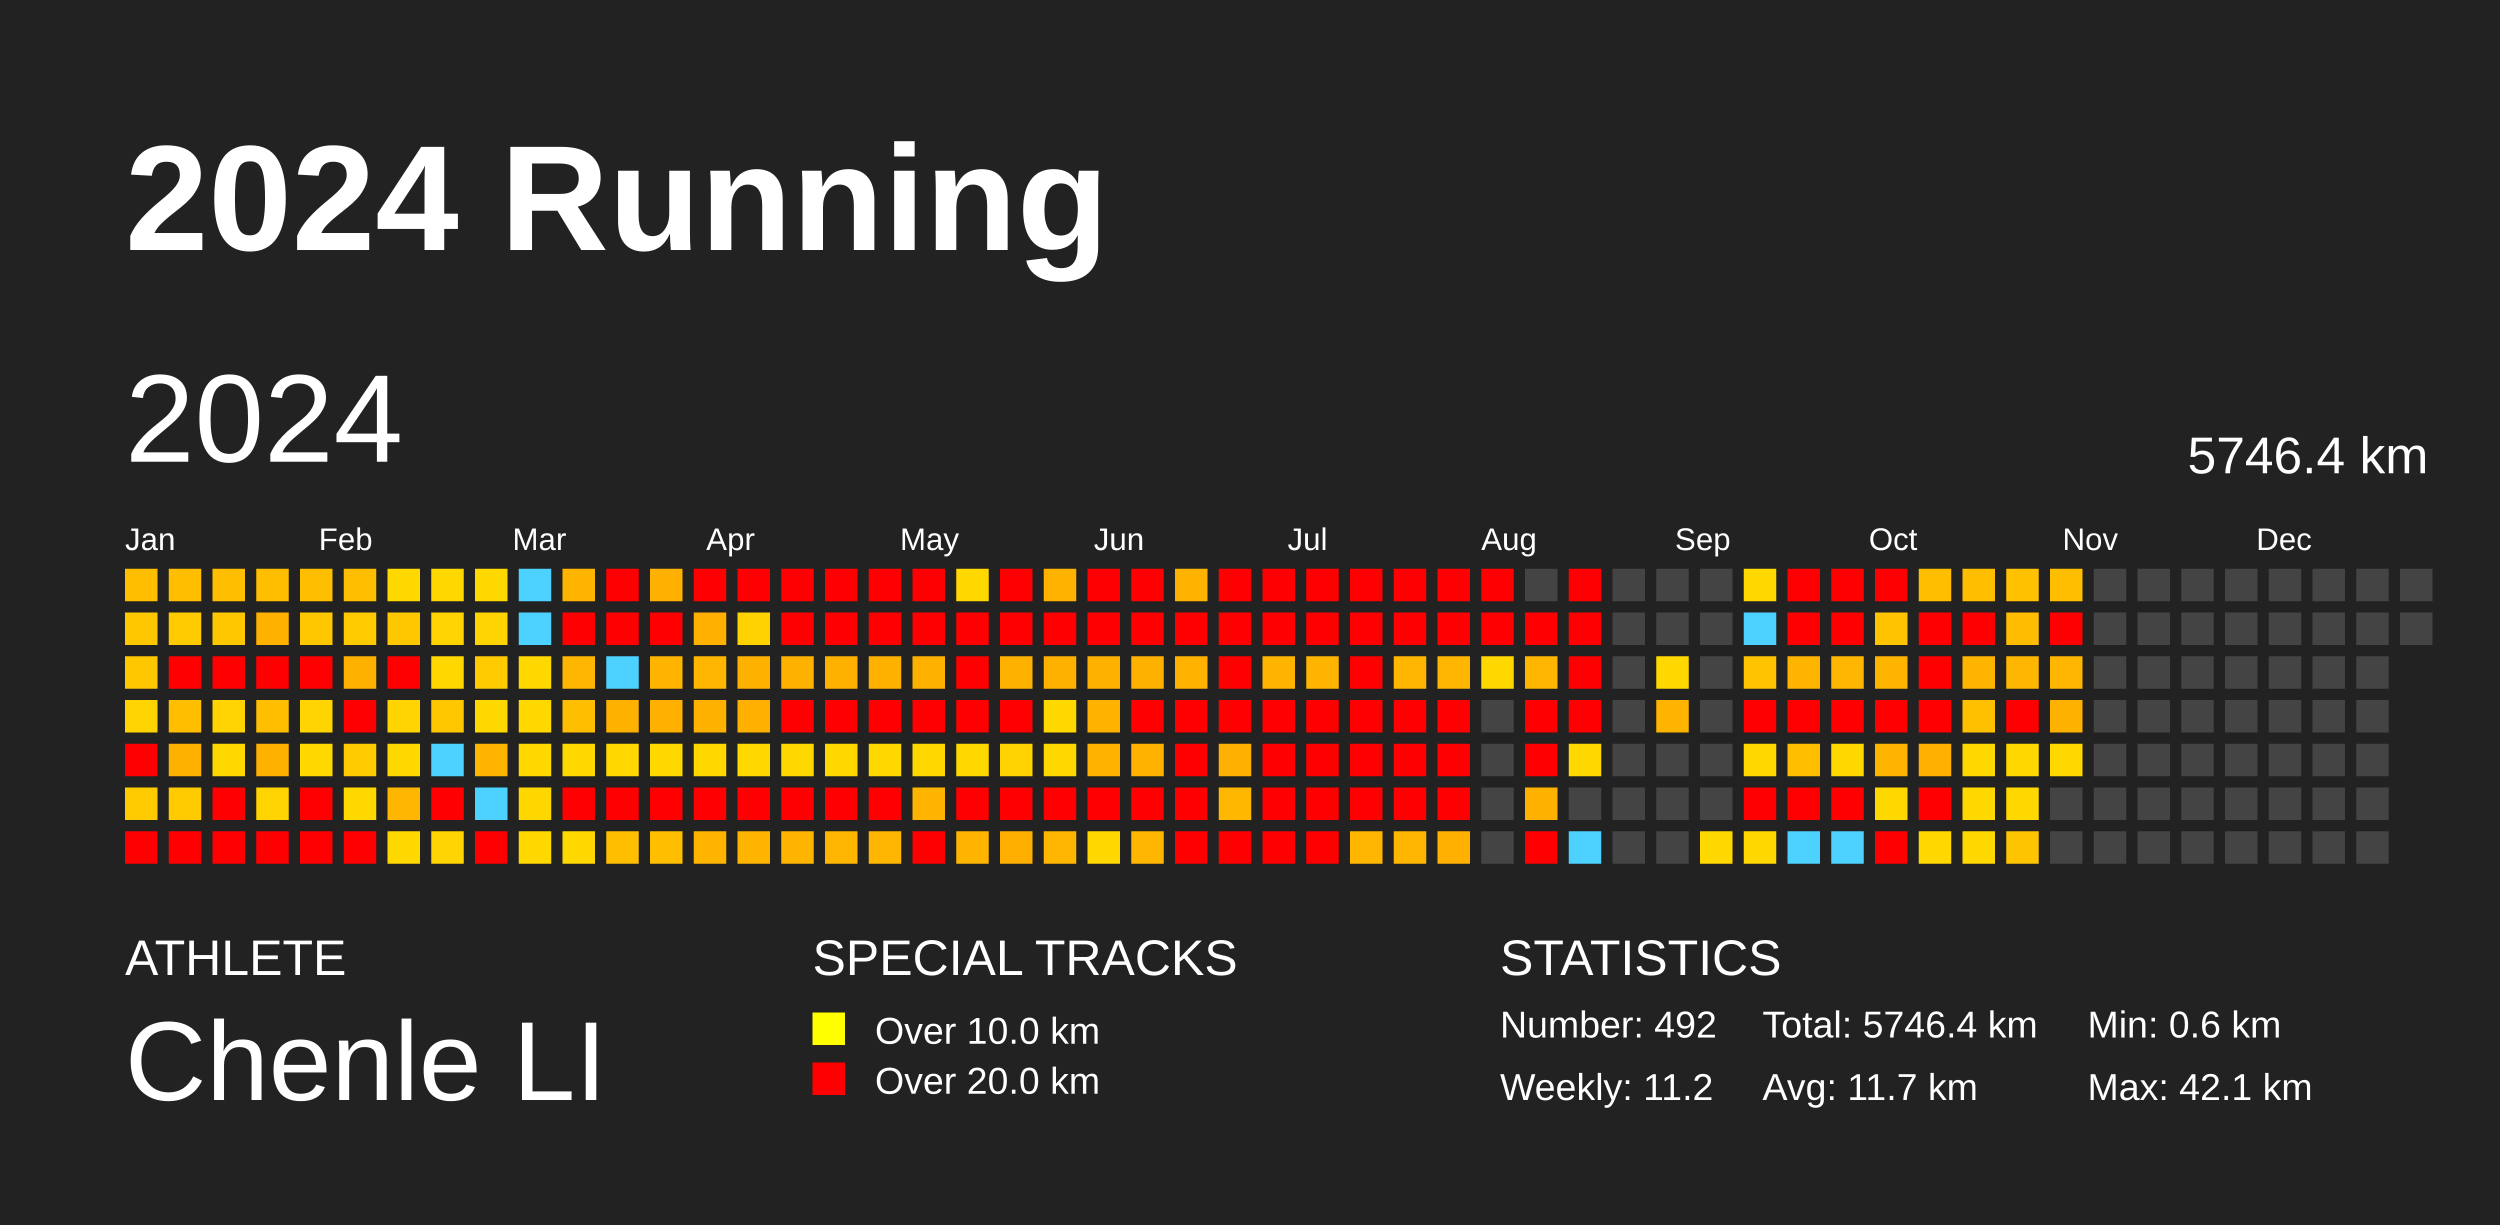
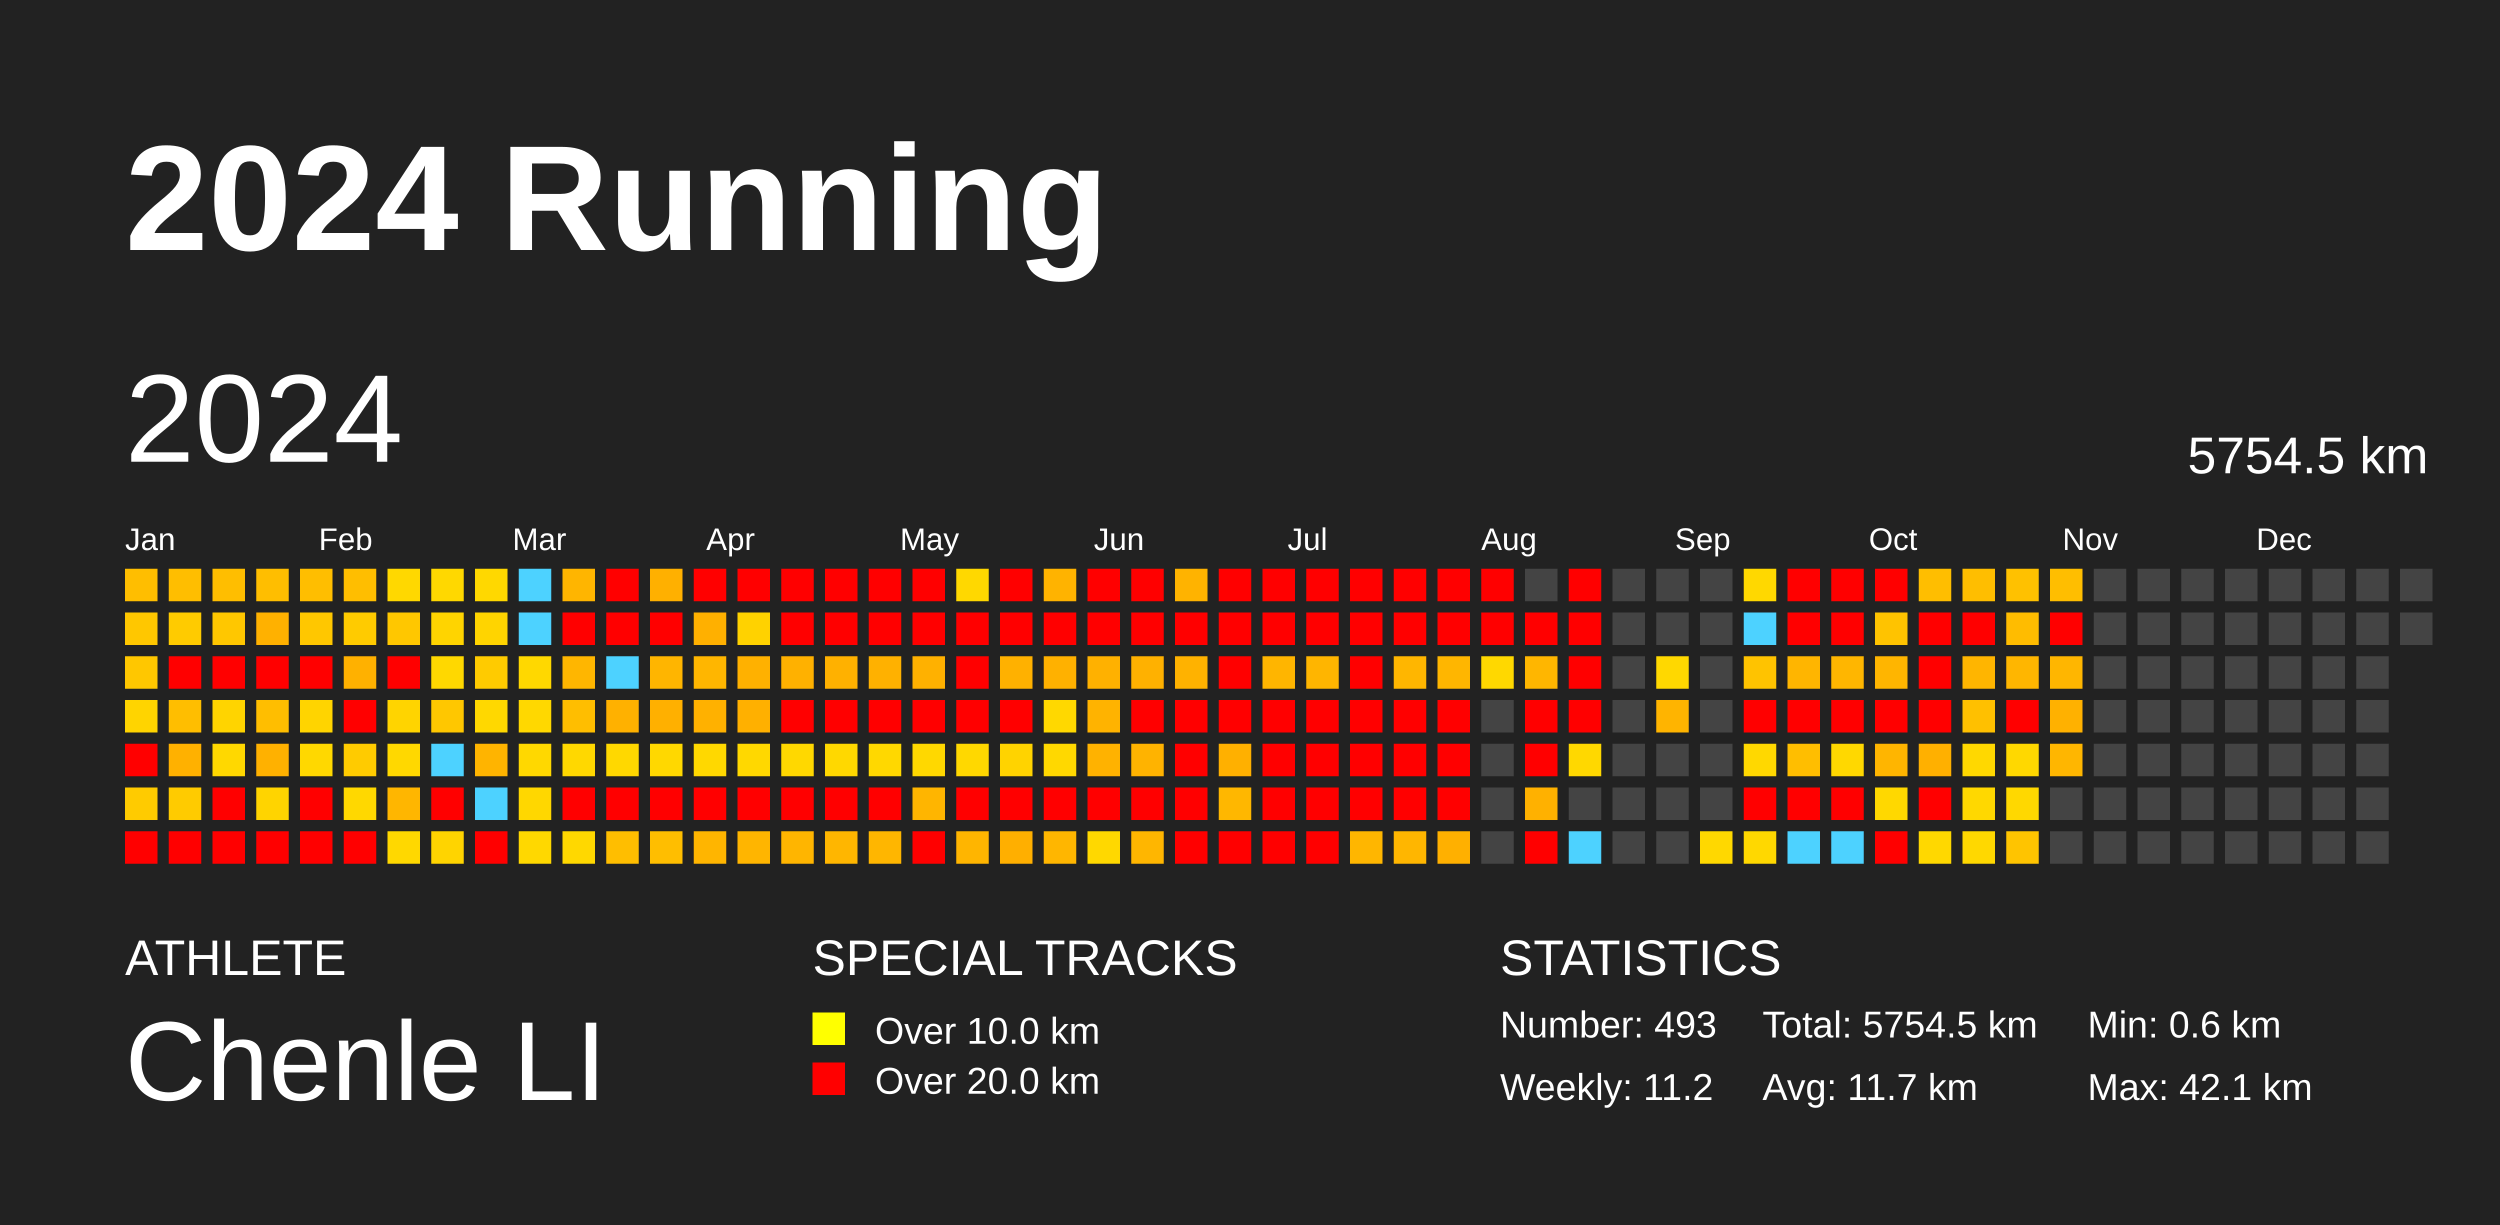
<svg xmlns="http://www.w3.org/2000/svg" baseProfile="full" height="98mm" version="1.1" viewBox="0,0,200,98" width="200mm">
  <defs />
  <rect fill="#222222" height="98" width="200" x="0" y="0" />
  <text fill="#FFFFFF" style="font-size:12px; font-family:Arial; font-weight:bold;" x="10" y="20">2024 Running</text>
  <text fill="#FFFFFF" style="font-size:4px; font-family:Arial" x="10" y="78">ATHLETE</text>
  <text fill="#FFFFFF" style="font-size:9px; font-family:Arial" x="10" y="88">Chenle LI</text>
  <text fill="#FFFFFF" style="font-size:4px; font-family:Arial" x="65" y="78">SPECIAL TRACKS</text>
  <rect fill="yellow" height="2.6" width="2.6" x="65" y="81" />
  <text fill="#FFFFFF" style="font-size:3px; font-family:Arial" x="70" y="83.5">Over 10.0 km</text>
  <rect fill="red" height="2.6" width="2.6" x="65" y="85" />
  <text fill="#FFFFFF" style="font-size:3px; font-family:Arial" x="70" y="87.5">Over 20.0 km</text>
  <text fill="#FFFFFF" style="font-size:4px; font-family:Arial" x="120" y="78">STATISTICS</text>
-   <text fill="#FFFFFF" style="font-size:3px; font-family:Arial" x="120" y="83">Number: 492</text>
+   <text fill="#FFFFFF" style="font-size:3px; font-family:Arial" x="120" y="83">Number: 493</text>
  <text fill="#FFFFFF" style="font-size:3px; font-family:Arial" x="120" y="88">Weekly: 11.2</text>
-   <text fill="#FFFFFF" style="font-size:3px; font-family:Arial" x="141" y="83">Total: 5746.4 km</text>
+   <text fill="#FFFFFF" style="font-size:3px; font-family:Arial" x="141" y="83">Total: 5754.5 km</text>
  <text fill="#FFFFFF" style="font-size:3px; font-family:Arial" x="141" y="88">Avg: 11.7 km</text>
  <text fill="#FFFFFF" style="font-size:3px; font-family:Arial" x="167" y="83">Min: 0.6 km</text>
  <text fill="#FFFFFF" style="font-size:3px; font-family:Arial" x="167" y="88">Max: 42.1 km</text>
  <text dominant-baseline="hanging" fill="#FFFFFF" style="font-size:10.0px; font-family:Arial;" x="10" y="30">2024</text>
-   <text dominant-baseline="hanging" fill="#FFFFFF" style="font-size:4.125px; font-family:Arial;" x="175" y="35">5746.4 km</text>
+   <text dominant-baseline="hanging" fill="#FFFFFF" style="font-size:4.125px; font-family:Arial;" x="175" y="35">5754.5 km</text>
  <text fill="#FFFFFF" style="font-size:2.5px; font-family:Arial" x="10.0" y="44">Jan</text>
  <text fill="#FFFFFF" style="font-size:2.5px; font-family:Arial" x="25.5" y="44">Feb</text>
  <text fill="#FFFFFF" style="font-size:2.5px; font-family:Arial" x="41.0" y="44">Mar</text>
  <text fill="#FFFFFF" style="font-size:2.5px; font-family:Arial" x="56.5" y="44">Apr</text>
  <text fill="#FFFFFF" style="font-size:2.5px; font-family:Arial" x="72.0" y="44">May</text>
  <text fill="#FFFFFF" style="font-size:2.5px; font-family:Arial" x="87.5" y="44">Jun</text>
  <text fill="#FFFFFF" style="font-size:2.5px; font-family:Arial" x="103.0" y="44">Jul</text>
  <text fill="#FFFFFF" style="font-size:2.5px; font-family:Arial" x="118.5" y="44">Aug</text>
  <text fill="#FFFFFF" style="font-size:2.5px; font-family:Arial" x="134.0" y="44">Sep</text>
  <text fill="#FFFFFF" style="font-size:2.5px; font-family:Arial" x="149.5" y="44">Oct</text>
  <text fill="#FFFFFF" style="font-size:2.5px; font-family:Arial" x="165.0" y="44">Nov</text>
  <text fill="#FFFFFF" style="font-size:2.5px; font-family:Arial" x="180.5" y="44">Dec</text>
  <rect fill="#ffbe00" height="2.6" width="2.6" x="10.0" y="45.5" />
  <rect fill="#ffc700" height="2.6" width="2.6" x="10.0" y="49.0" />
  <rect fill="#ffc700" height="2.6" width="2.6" x="10.0" y="52.5" />
  <rect fill="#ffd400" height="2.6" width="2.6" x="10.0" y="56.0" />
  <rect fill="red" height="2.6" width="2.6" x="10.0" y="59.5" />
  <rect fill="#ffcb00" height="2.6" width="2.6" x="10.0" y="63.0" />
  <rect fill="red" height="2.6" width="2.6" x="10.0" y="66.5" />
  <rect fill="#ffbe00" height="2.6" width="2.6" x="13.5" y="45.5" />
  <rect fill="#ffcb00" height="2.6" width="2.6" x="13.5" y="49.0" />
  <rect fill="red" height="2.6" width="2.6" x="13.5" y="52.5" />
  <rect fill="#ffbe00" height="2.6" width="2.6" x="13.5" y="56.0" />
  <rect fill="#ffb100" height="2.6" width="2.6" x="13.5" y="59.5" />
  <rect fill="#ffcb00" height="2.6" width="2.6" x="13.5" y="63.0" />
  <rect fill="red" height="2.6" width="2.6" x="13.5" y="66.5" />
  <rect fill="#ffbe00" height="2.6" width="2.6" x="17.0" y="45.5" />
  <rect fill="#ffc700" height="2.6" width="2.6" x="17.0" y="49.0" />
  <rect fill="red" height="2.6" width="2.6" x="17.0" y="52.5" />
  <rect fill="#ffd400" height="2.6" width="2.6" x="17.0" y="56.0" />
  <rect fill="#ffd800" height="2.6" width="2.6" x="17.0" y="59.5" />
  <rect fill="red" height="2.6" width="2.6" x="17.0" y="63.0" />
  <rect fill="red" height="2.6" width="2.6" x="17.0" y="66.5" />
  <rect fill="#ffbe00" height="2.6" width="2.6" x="20.5" y="45.5" />
  <rect fill="#ffb100" height="2.6" width="2.6" x="20.5" y="49.0" />
  <rect fill="red" height="2.6" width="2.6" x="20.5" y="52.5" />
  <rect fill="#ffbe00" height="2.6" width="2.6" x="20.5" y="56.0" />
  <rect fill="#ffb100" height="2.6" width="2.6" x="20.5" y="59.5" />
  <rect fill="#ffd400" height="2.6" width="2.6" x="20.5" y="63.0" />
  <rect fill="red" height="2.6" width="2.6" x="20.5" y="66.5" />
  <rect fill="#ffbe00" height="2.6" width="2.6" x="24.0" y="45.5" />
  <rect fill="#ffc700" height="2.6" width="2.6" x="24.0" y="49.0" />
  <rect fill="red" height="2.6" width="2.6" x="24.0" y="52.5" />
  <rect fill="#ffd400" height="2.6" width="2.6" x="24.0" y="56.0" />
  <rect fill="#ffd800" height="2.6" width="2.6" x="24.0" y="59.5" />
  <rect fill="red" height="2.6" width="2.6" x="24.0" y="63.0" />
  <rect fill="red" height="2.6" width="2.6" x="24.0" y="66.5" />
  <rect fill="#ffbe00" height="2.6" width="2.6" x="27.5" y="45.5" />
  <rect fill="#ffcb00" height="2.6" width="2.6" x="27.5" y="49.0" />
  <rect fill="#ffb100" height="2.6" width="2.6" x="27.5" y="52.5" />
  <rect fill="red" height="2.6" width="2.6" x="27.5" y="56.0" />
  <rect fill="#ffcb00" height="2.6" width="2.6" x="27.5" y="59.5" />
  <rect fill="#ffd800" height="2.6" width="2.6" x="27.5" y="63.0" />
  <rect fill="red" height="2.6" width="2.6" x="27.5" y="66.5" />
  <rect fill="#ffd800" height="2.6" width="2.6" x="31.0" y="45.5" />
  <rect fill="#ffc700" height="2.6" width="2.6" x="31.0" y="49.0" />
  <rect fill="red" height="2.6" width="2.6" x="31.0" y="52.5" />
  <rect fill="#ffd400" height="2.6" width="2.6" x="31.0" y="56.0" />
  <rect fill="#ffd800" height="2.6" width="2.6" x="31.0" y="59.5" />
  <rect fill="#ffb600" height="2.6" width="2.6" x="31.0" y="63.0" />
  <rect fill="#ffd800" height="2.6" width="2.6" x="31.0" y="66.5" />
  <rect fill="#ffd800" height="2.6" width="2.6" x="34.5" y="45.5" />
  <rect fill="#ffd400" height="2.6" width="2.6" x="34.5" y="49.0" />
  <rect fill="#ffd800" height="2.6" width="2.6" x="34.5" y="52.5" />
  <rect fill="#ffc700" height="2.6" width="2.6" x="34.5" y="56.0" />
  <rect fill="#4dd2ff" height="2.6" width="2.6" x="34.5" y="59.5" />
  <rect fill="red" height="2.6" width="2.6" x="34.5" y="63.0" />
  <rect fill="#ffd400" height="2.6" width="2.6" x="34.5" y="66.5" />
  <rect fill="#ffd800" height="2.6" width="2.6" x="38.0" y="45.5" />
  <rect fill="#ffd400" height="2.6" width="2.6" x="38.0" y="49.0" />
  <rect fill="#ffcb00" height="2.6" width="2.6" x="38.0" y="52.5" />
  <rect fill="#ffd800" height="2.6" width="2.6" x="38.0" y="56.0" />
  <rect fill="#ffb400" height="2.6" width="2.6" x="38.0" y="59.5" />
  <rect fill="#4dd2ff" height="2.6" width="2.6" x="38.0" y="63.0" />
  <rect fill="red" height="2.6" width="2.6" x="38.0" y="66.5" />
  <rect fill="#4dd2ff" height="2.6" width="2.6" x="41.5" y="45.5" />
  <rect fill="#4dd2ff" height="2.6" width="2.6" x="41.5" y="49.0" />
  <rect fill="#ffd800" height="2.6" width="2.6" x="41.5" y="52.5" />
  <rect fill="#ffd800" height="2.6" width="2.6" x="41.5" y="56.0" />
  <rect fill="#ffd800" height="2.6" width="2.6" x="41.5" y="59.5" />
  <rect fill="#ffd700" height="2.6" width="2.6" x="41.5" y="63.0" />
  <rect fill="#ffd800" height="2.6" width="2.6" x="41.5" y="66.5" />
  <rect fill="#ffb500" height="2.6" width="2.6" x="45.0" y="45.5" />
  <rect fill="red" height="2.6" width="2.6" x="45.0" y="49.0" />
  <rect fill="#ffb600" height="2.6" width="2.6" x="45.0" y="52.5" />
  <rect fill="#ffbe00" height="2.6" width="2.6" x="45.0" y="56.0" />
  <rect fill="#ffd800" height="2.6" width="2.6" x="45.0" y="59.5" />
  <rect fill="red" height="2.6" width="2.6" x="45.0" y="63.0" />
  <rect fill="#ffd800" height="2.6" width="2.6" x="45.0" y="66.5" />
  <rect fill="red" height="2.6" width="2.6" x="48.5" y="45.5" />
  <rect fill="red" height="2.6" width="2.6" x="48.5" y="49.0" />
  <rect fill="#4dd2ff" height="2.6" width="2.6" x="48.5" y="52.5" />
  <rect fill="#ffb100" height="2.6" width="2.6" x="48.5" y="56.0" />
  <rect fill="#ffd800" height="2.6" width="2.6" x="48.5" y="59.5" />
  <rect fill="red" height="2.6" width="2.6" x="48.5" y="63.0" />
  <rect fill="#ffbe00" height="2.6" width="2.6" x="48.5" y="66.5" />
  <rect fill="#ffb000" height="2.6" width="2.6" x="52.0" y="45.5" />
  <rect fill="red" height="2.6" width="2.6" x="52.0" y="49.0" />
  <rect fill="#ffb500" height="2.6" width="2.6" x="52.0" y="52.5" />
  <rect fill="#ffb000" height="2.6" width="2.6" x="52.0" y="56.0" />
  <rect fill="#ffd800" height="2.6" width="2.6" x="52.0" y="59.5" />
  <rect fill="red" height="2.6" width="2.6" x="52.0" y="63.0" />
  <rect fill="#ffbe00" height="2.6" width="2.6" x="52.0" y="66.5" />
  <rect fill="red" height="2.6" width="2.6" x="55.5" y="45.5" />
  <rect fill="#ffb000" height="2.6" width="2.6" x="55.5" y="49.0" />
  <rect fill="#ffb600" height="2.6" width="2.6" x="55.5" y="52.5" />
  <rect fill="#ffb100" height="2.6" width="2.6" x="55.5" y="56.0" />
  <rect fill="#ffd800" height="2.6" width="2.6" x="55.5" y="59.5" />
  <rect fill="red" height="2.6" width="2.6" x="55.5" y="63.0" />
  <rect fill="#ffb500" height="2.6" width="2.6" x="55.5" y="66.5" />
  <rect fill="red" height="2.6" width="2.6" x="59.0" y="45.5" />
  <rect fill="#ffd200" height="2.6" width="2.6" x="59.0" y="49.0" />
  <rect fill="#ffb100" height="2.6" width="2.6" x="59.0" y="52.5" />
  <rect fill="#ffb000" height="2.6" width="2.6" x="59.0" y="56.0" />
  <rect fill="#ffd800" height="2.6" width="2.6" x="59.0" y="59.5" />
  <rect fill="red" height="2.6" width="2.6" x="59.0" y="63.0" />
  <rect fill="#ffb500" height="2.6" width="2.6" x="59.0" y="66.5" />
  <rect fill="red" height="2.6" width="2.6" x="62.5" y="45.5" />
  <rect fill="red" height="2.6" width="2.6" x="62.5" y="49.0" />
  <rect fill="#ffb100" height="2.6" width="2.6" x="62.5" y="52.5" />
  <rect fill="red" height="2.6" width="2.6" x="62.5" y="56.0" />
  <rect fill="#ffd800" height="2.6" width="2.6" x="62.5" y="59.5" />
  <rect fill="red" height="2.6" width="2.6" x="62.5" y="63.0" />
  <rect fill="#ffb500" height="2.6" width="2.6" x="62.5" y="66.5" />
  <rect fill="red" height="2.6" width="2.6" x="66.0" y="45.5" />
  <rect fill="red" height="2.6" width="2.6" x="66.0" y="49.0" />
  <rect fill="#ffb100" height="2.6" width="2.6" x="66.0" y="52.5" />
  <rect fill="red" height="2.6" width="2.6" x="66.0" y="56.0" />
  <rect fill="#ffd800" height="2.6" width="2.6" x="66.0" y="59.5" />
  <rect fill="red" height="2.6" width="2.6" x="66.0" y="63.0" />
  <rect fill="#ffb600" height="2.6" width="2.6" x="66.0" y="66.5" />
  <rect fill="red" height="2.6" width="2.6" x="69.5" y="45.5" />
  <rect fill="red" height="2.6" width="2.6" x="69.5" y="49.0" />
  <rect fill="#ffb100" height="2.6" width="2.6" x="69.5" y="52.5" />
  <rect fill="red" height="2.6" width="2.6" x="69.5" y="56.0" />
  <rect fill="#ffd800" height="2.6" width="2.6" x="69.5" y="59.5" />
  <rect fill="red" height="2.6" width="2.6" x="69.5" y="63.0" />
  <rect fill="#ffb600" height="2.6" width="2.6" x="69.5" y="66.5" />
  <rect fill="red" height="2.6" width="2.6" x="73.0" y="45.5" />
  <rect fill="red" height="2.6" width="2.6" x="73.0" y="49.0" />
  <rect fill="#ffb100" height="2.6" width="2.6" x="73.0" y="52.5" />
  <rect fill="red" height="2.6" width="2.6" x="73.0" y="56.0" />
  <rect fill="#ffd800" height="2.6" width="2.6" x="73.0" y="59.5" />
  <rect fill="#ffb500" height="2.6" width="2.6" x="73.0" y="63.0" />
  <rect fill="red" height="2.6" width="2.6" x="73.0" y="66.5" />
  <rect fill="#ffd800" height="2.6" width="2.6" x="76.5" y="45.5" />
  <rect fill="red" height="2.6" width="2.6" x="76.5" y="49.0" />
  <rect fill="red" height="2.6" width="2.6" x="76.5" y="52.5" />
  <rect fill="red" height="2.6" width="2.6" x="76.5" y="56.0" />
  <rect fill="#ffd800" height="2.6" width="2.6" x="76.5" y="59.5" />
  <rect fill="red" height="2.6" width="2.6" x="76.5" y="63.0" />
  <rect fill="#ffb500" height="2.6" width="2.6" x="76.5" y="66.5" />
  <rect fill="red" height="2.6" width="2.6" x="80.0" y="45.5" />
  <rect fill="red" height="2.6" width="2.6" x="80.0" y="49.0" />
  <rect fill="#ffb100" height="2.6" width="2.6" x="80.0" y="52.5" />
  <rect fill="red" height="2.6" width="2.6" x="80.0" y="56.0" />
  <rect fill="#ffd300" height="2.6" width="2.6" x="80.0" y="59.5" />
  <rect fill="red" height="2.6" width="2.6" x="80.0" y="63.0" />
  <rect fill="#ffaf00" height="2.6" width="2.6" x="80.0" y="66.5" />
  <rect fill="#ffb300" height="2.6" width="2.6" x="83.5" y="45.5" />
  <rect fill="red" height="2.6" width="2.6" x="83.5" y="49.0" />
  <rect fill="#ffb100" height="2.6" width="2.6" x="83.5" y="52.5" />
  <rect fill="#ffd800" height="2.6" width="2.6" x="83.5" y="56.0" />
  <rect fill="#ffd800" height="2.6" width="2.6" x="83.5" y="59.5" />
  <rect fill="red" height="2.6" width="2.6" x="83.5" y="63.0" />
  <rect fill="#ffb600" height="2.6" width="2.6" x="83.5" y="66.5" />
  <rect fill="red" height="2.6" width="2.6" x="87.0" y="45.5" />
  <rect fill="red" height="2.6" width="2.6" x="87.0" y="49.0" />
  <rect fill="#ffb100" height="2.6" width="2.6" x="87.0" y="52.5" />
  <rect fill="#ffb300" height="2.6" width="2.6" x="87.0" y="56.0" />
  <rect fill="#ffb200" height="2.6" width="2.6" x="87.0" y="59.5" />
  <rect fill="red" height="2.6" width="2.6" x="87.0" y="63.0" />
  <rect fill="#ffd800" height="2.6" width="2.6" x="87.0" y="66.5" />
  <rect fill="red" height="2.6" width="2.6" x="90.5" y="45.5" />
  <rect fill="red" height="2.6" width="2.6" x="90.5" y="49.0" />
  <rect fill="#ffb100" height="2.6" width="2.6" x="90.5" y="52.5" />
  <rect fill="red" height="2.6" width="2.6" x="90.5" y="56.0" />
  <rect fill="#ffb300" height="2.6" width="2.6" x="90.5" y="59.5" />
  <rect fill="red" height="2.6" width="2.6" x="90.5" y="63.0" />
  <rect fill="#ffb600" height="2.6" width="2.6" x="90.5" y="66.5" />
  <rect fill="#ffb300" height="2.6" width="2.6" x="94.0" y="45.5" />
  <rect fill="red" height="2.6" width="2.6" x="94.0" y="49.0" />
  <rect fill="#ffb200" height="2.6" width="2.6" x="94.0" y="52.5" />
  <rect fill="red" height="2.6" width="2.6" x="94.0" y="56.0" />
  <rect fill="red" height="2.6" width="2.6" x="94.0" y="59.5" />
  <rect fill="red" height="2.6" width="2.6" x="94.0" y="63.0" />
  <rect fill="red" height="2.6" width="2.6" x="94.0" y="66.5" />
  <rect fill="red" height="2.6" width="2.6" x="97.5" y="45.5" />
  <rect fill="red" height="2.6" width="2.6" x="97.5" y="49.0" />
  <rect fill="red" height="2.6" width="2.6" x="97.5" y="52.5" />
  <rect fill="red" height="2.6" width="2.6" x="97.5" y="56.0" />
  <rect fill="#ffb000" height="2.6" width="2.6" x="97.5" y="59.5" />
  <rect fill="#ffb700" height="2.6" width="2.6" x="97.5" y="63.0" />
  <rect fill="red" height="2.6" width="2.6" x="97.5" y="66.5" />
  <rect fill="red" height="2.6" width="2.6" x="101.0" y="45.5" />
  <rect fill="red" height="2.6" width="2.6" x="101.0" y="49.0" />
  <rect fill="#ffb500" height="2.6" width="2.6" x="101.0" y="52.5" />
  <rect fill="red" height="2.6" width="2.6" x="101.0" y="56.0" />
  <rect fill="red" height="2.6" width="2.6" x="101.0" y="59.5" />
  <rect fill="red" height="2.6" width="2.6" x="101.0" y="63.0" />
  <rect fill="red" height="2.6" width="2.6" x="101.0" y="66.5" />
  <rect fill="red" height="2.6" width="2.6" x="104.5" y="45.5" />
  <rect fill="red" height="2.6" width="2.6" x="104.5" y="49.0" />
  <rect fill="#ffb500" height="2.6" width="2.6" x="104.5" y="52.5" />
  <rect fill="red" height="2.6" width="2.6" x="104.5" y="56.0" />
  <rect fill="red" height="2.6" width="2.6" x="104.5" y="59.5" />
  <rect fill="red" height="2.6" width="2.6" x="104.5" y="63.0" />
  <rect fill="red" height="2.6" width="2.6" x="104.5" y="66.5" />
  <rect fill="red" height="2.6" width="2.6" x="108.0" y="45.5" />
  <rect fill="red" height="2.6" width="2.6" x="108.0" y="49.0" />
  <rect fill="red" height="2.6" width="2.6" x="108.0" y="52.5" />
  <rect fill="red" height="2.6" width="2.6" x="108.0" y="56.0" />
  <rect fill="red" height="2.6" width="2.6" x="108.0" y="59.5" />
  <rect fill="red" height="2.6" width="2.6" x="108.0" y="63.0" />
  <rect fill="#ffb600" height="2.6" width="2.6" x="108.0" y="66.5" />
  <rect fill="red" height="2.6" width="2.6" x="111.5" y="45.5" />
  <rect fill="red" height="2.6" width="2.6" x="111.5" y="49.0" />
  <rect fill="#ffb600" height="2.6" width="2.6" x="111.5" y="52.5" />
  <rect fill="red" height="2.6" width="2.6" x="111.5" y="56.0" />
  <rect fill="red" height="2.6" width="2.6" x="111.5" y="59.5" />
  <rect fill="red" height="2.6" width="2.6" x="111.5" y="63.0" />
  <rect fill="#ffb600" height="2.6" width="2.6" x="111.5" y="66.5" />
  <rect fill="red" height="2.6" width="2.6" x="115.0" y="45.5" />
  <rect fill="red" height="2.6" width="2.6" x="115.0" y="49.0" />
  <rect fill="#ffb600" height="2.6" width="2.6" x="115.0" y="52.5" />
  <rect fill="red" height="2.6" width="2.6" x="115.0" y="56.0" />
  <rect fill="red" height="2.6" width="2.6" x="115.0" y="59.5" />
  <rect fill="red" height="2.6" width="2.6" x="115.0" y="63.0" />
  <rect fill="#ffb000" height="2.6" width="2.6" x="115.0" y="66.5" />
  <rect fill="red" height="2.6" width="2.6" x="118.5" y="45.5" />
  <rect fill="red" height="2.6" width="2.6" x="118.5" y="49.0" />
  <rect fill="#ffd800" height="2.6" width="2.6" x="118.5" y="52.5" />
  <rect fill="#444444" height="2.6" width="2.6" x="118.5" y="56.0" />
  <rect fill="#444444" height="2.6" width="2.6" x="118.5" y="59.5" />
  <rect fill="#444444" height="2.6" width="2.6" x="118.5" y="63.0" />
  <rect fill="#444444" height="2.6" width="2.6" x="118.5" y="66.5" />
  <rect fill="#444444" height="2.6" width="2.6" x="122.0" y="45.5" />
  <rect fill="red" height="2.6" width="2.6" x="122.0" y="49.0" />
  <rect fill="#ffb600" height="2.6" width="2.6" x="122.0" y="52.5" />
  <rect fill="red" height="2.6" width="2.6" x="122.0" y="56.0" />
  <rect fill="red" height="2.6" width="2.6" x="122.0" y="59.5" />
  <rect fill="#ffb100" height="2.6" width="2.6" x="122.0" y="63.0" />
  <rect fill="red" height="2.6" width="2.6" x="122.0" y="66.5" />
  <rect fill="red" height="2.6" width="2.6" x="125.5" y="45.5" />
  <rect fill="red" height="2.6" width="2.6" x="125.5" y="49.0" />
  <rect fill="red" height="2.6" width="2.6" x="125.5" y="52.5" />
  <rect fill="red" height="2.6" width="2.6" x="125.5" y="56.0" />
  <rect fill="#ffd800" height="2.6" width="2.6" x="125.5" y="59.5" />
  <rect fill="#444444" height="2.6" width="2.6" x="125.5" y="63.0" />
  <rect fill="#4dd2ff" height="2.6" width="2.6" x="125.5" y="66.5" />
  <rect fill="#444444" height="2.6" width="2.6" x="129.0" y="45.5" />
  <rect fill="#444444" height="2.6" width="2.6" x="129.0" y="49.0" />
  <rect fill="#444444" height="2.6" width="2.6" x="129.0" y="52.5" />
  <rect fill="#444444" height="2.6" width="2.6" x="129.0" y="56.0" />
  <rect fill="#444444" height="2.6" width="2.6" x="129.0" y="59.5" />
  <rect fill="#444444" height="2.6" width="2.6" x="129.0" y="63.0" />
  <rect fill="#444444" height="2.6" width="2.6" x="129.0" y="66.5" />
  <rect fill="#444444" height="2.6" width="2.6" x="132.5" y="45.5" />
  <rect fill="#444444" height="2.6" width="2.6" x="132.5" y="49.0" />
  <rect fill="#ffd800" height="2.6" width="2.6" x="132.5" y="52.5" />
  <rect fill="#ffb400" height="2.6" width="2.6" x="132.5" y="56.0" />
  <rect fill="#444444" height="2.6" width="2.6" x="132.5" y="59.5" />
  <rect fill="#444444" height="2.6" width="2.6" x="132.5" y="63.0" />
  <rect fill="#444444" height="2.6" width="2.6" x="132.5" y="66.5" />
  <rect fill="#444444" height="2.6" width="2.6" x="136.0" y="45.5" />
  <rect fill="#444444" height="2.6" width="2.6" x="136.0" y="49.0" />
  <rect fill="#444444" height="2.6" width="2.6" x="136.0" y="52.5" />
  <rect fill="#444444" height="2.6" width="2.6" x="136.0" y="56.0" />
  <rect fill="#444444" height="2.6" width="2.6" x="136.0" y="59.5" />
  <rect fill="#444444" height="2.6" width="2.6" x="136.0" y="63.0" />
  <rect fill="#ffd800" height="2.6" width="2.6" x="136.0" y="66.5" />
  <rect fill="#ffd800" height="2.6" width="2.6" x="139.5" y="45.5" />
  <rect fill="#4dd2ff" height="2.6" width="2.6" x="139.5" y="49.0" />
  <rect fill="#ffc300" height="2.6" width="2.6" x="139.5" y="52.5" />
  <rect fill="red" height="2.6" width="2.6" x="139.5" y="56.0" />
  <rect fill="#ffd800" height="2.6" width="2.6" x="139.5" y="59.5" />
  <rect fill="red" height="2.6" width="2.6" x="139.5" y="63.0" />
  <rect fill="#ffd800" height="2.6" width="2.6" x="139.5" y="66.5" />
  <rect fill="red" height="2.6" width="2.6" x="143.0" y="45.5" />
  <rect fill="red" height="2.6" width="2.6" x="143.0" y="49.0" />
  <rect fill="#ffb500" height="2.6" width="2.6" x="143.0" y="52.5" />
  <rect fill="red" height="2.6" width="2.6" x="143.0" y="56.0" />
  <rect fill="#ffbe00" height="2.6" width="2.6" x="143.0" y="59.5" />
  <rect fill="red" height="2.6" width="2.6" x="143.0" y="63.0" />
  <rect fill="#4dd2ff" height="2.6" width="2.6" x="143.0" y="66.5" />
  <rect fill="red" height="2.6" width="2.6" x="146.5" y="45.5" />
  <rect fill="red" height="2.6" width="2.6" x="146.5" y="49.0" />
  <rect fill="#ffb600" height="2.6" width="2.6" x="146.5" y="52.5" />
  <rect fill="red" height="2.6" width="2.6" x="146.5" y="56.0" />
  <rect fill="#ffd800" height="2.6" width="2.6" x="146.5" y="59.5" />
  <rect fill="red" height="2.6" width="2.6" x="146.5" y="63.0" />
  <rect fill="#4dd2ff" height="2.6" width="2.6" x="146.5" y="66.5" />
  <rect fill="red" height="2.6" width="2.6" x="150.0" y="45.5" />
  <rect fill="#ffc300" height="2.6" width="2.6" x="150.0" y="49.0" />
  <rect fill="#ffb500" height="2.6" width="2.6" x="150.0" y="52.5" />
  <rect fill="red" height="2.6" width="2.6" x="150.0" y="56.0" />
  <rect fill="#ffb500" height="2.6" width="2.6" x="150.0" y="59.5" />
  <rect fill="#ffd800" height="2.6" width="2.6" x="150.0" y="63.0" />
  <rect fill="red" height="2.6" width="2.6" x="150.0" y="66.5" />
  <rect fill="#ffbe00" height="2.6" width="2.6" x="153.5" y="45.5" />
  <rect fill="red" height="2.6" width="2.6" x="153.5" y="49.0" />
  <rect fill="red" height="2.6" width="2.6" x="153.5" y="52.5" />
  <rect fill="red" height="2.6" width="2.6" x="153.5" y="56.0" />
  <rect fill="#ffb000" height="2.6" width="2.6" x="153.5" y="59.5" />
  <rect fill="red" height="2.6" width="2.6" x="153.5" y="63.0" />
  <rect fill="#ffd800" height="2.6" width="2.6" x="153.5" y="66.5" />
  <rect fill="#ffbe00" height="2.6" width="2.6" x="157.0" y="45.5" />
  <rect fill="red" height="2.6" width="2.6" x="157.0" y="49.0" />
  <rect fill="#ffb500" height="2.6" width="2.6" x="157.0" y="52.5" />
  <rect fill="#ffc000" height="2.6" width="2.6" x="157.0" y="56.0" />
  <rect fill="#ffd800" height="2.6" width="2.6" x="157.0" y="59.5" />
  <rect fill="#ffd800" height="2.6" width="2.6" x="157.0" y="63.0" />
  <rect fill="#ffd800" height="2.6" width="2.6" x="157.0" y="66.5" />
  <rect fill="#ffc100" height="2.6" width="2.6" x="160.5" y="45.5" />
  <rect fill="#ffbc00" height="2.6" width="2.6" x="160.5" y="49.0" />
  <rect fill="#ffb600" height="2.6" width="2.6" x="160.5" y="52.5" />
  <rect fill="red" height="2.6" width="2.6" x="160.5" y="56.0" />
  <rect fill="#ffd800" height="2.6" width="2.6" x="160.5" y="59.5" />
  <rect fill="#ffd800" height="2.6" width="2.6" x="160.5" y="63.0" />
  <rect fill="#ffc400" height="2.6" width="2.6" x="160.5" y="66.5" />
  <rect fill="#ffbe00" height="2.6" width="2.6" x="164.0" y="45.5" />
  <rect fill="red" height="2.6" width="2.6" x="164.0" y="49.0" />
  <rect fill="#ffb600" height="2.6" width="2.6" x="164.0" y="52.5" />
  <rect fill="#ffb100" height="2.6" width="2.6" x="164.0" y="56.0" />
-   <rect fill="#ffd800" height="2.6" width="2.6" x="164.0" y="59.5" />
+   <rect fill="#ffb600" height="2.6" width="2.6" x="164.0" y="59.5" />
  <rect fill="#444444" height="2.6" width="2.6" x="164.0" y="63.0" />
  <rect fill="#444444" height="2.6" width="2.6" x="164.0" y="66.5" />
  <rect fill="#444444" height="2.6" width="2.6" x="167.5" y="45.5" />
  <rect fill="#444444" height="2.6" width="2.6" x="167.5" y="49.0" />
  <rect fill="#444444" height="2.6" width="2.6" x="167.5" y="52.5" />
  <rect fill="#444444" height="2.6" width="2.6" x="167.5" y="56.0" />
  <rect fill="#444444" height="2.6" width="2.6" x="167.5" y="59.5" />
  <rect fill="#444444" height="2.6" width="2.6" x="167.5" y="63.0" />
  <rect fill="#444444" height="2.6" width="2.6" x="167.5" y="66.5" />
  <rect fill="#444444" height="2.6" width="2.6" x="171.0" y="45.5" />
  <rect fill="#444444" height="2.6" width="2.6" x="171.0" y="49.0" />
  <rect fill="#444444" height="2.6" width="2.6" x="171.0" y="52.5" />
  <rect fill="#444444" height="2.6" width="2.6" x="171.0" y="56.0" />
  <rect fill="#444444" height="2.6" width="2.6" x="171.0" y="59.5" />
  <rect fill="#444444" height="2.6" width="2.6" x="171.0" y="63.0" />
  <rect fill="#444444" height="2.6" width="2.6" x="171.0" y="66.5" />
  <rect fill="#444444" height="2.6" width="2.6" x="174.5" y="45.5" />
  <rect fill="#444444" height="2.6" width="2.6" x="174.5" y="49.0" />
  <rect fill="#444444" height="2.6" width="2.6" x="174.5" y="52.5" />
  <rect fill="#444444" height="2.6" width="2.6" x="174.5" y="56.0" />
  <rect fill="#444444" height="2.6" width="2.6" x="174.5" y="59.5" />
  <rect fill="#444444" height="2.6" width="2.6" x="174.5" y="63.0" />
  <rect fill="#444444" height="2.6" width="2.6" x="174.5" y="66.5" />
  <rect fill="#444444" height="2.6" width="2.6" x="178.0" y="45.5" />
  <rect fill="#444444" height="2.6" width="2.6" x="178.0" y="49.0" />
  <rect fill="#444444" height="2.6" width="2.6" x="178.0" y="52.5" />
  <rect fill="#444444" height="2.6" width="2.6" x="178.0" y="56.0" />
  <rect fill="#444444" height="2.6" width="2.6" x="178.0" y="59.5" />
  <rect fill="#444444" height="2.6" width="2.6" x="178.0" y="63.0" />
  <rect fill="#444444" height="2.6" width="2.6" x="178.0" y="66.5" />
  <rect fill="#444444" height="2.6" width="2.6" x="181.5" y="45.5" />
  <rect fill="#444444" height="2.6" width="2.6" x="181.5" y="49.0" />
  <rect fill="#444444" height="2.6" width="2.6" x="181.5" y="52.5" />
  <rect fill="#444444" height="2.6" width="2.6" x="181.5" y="56.0" />
  <rect fill="#444444" height="2.6" width="2.6" x="181.5" y="59.5" />
  <rect fill="#444444" height="2.6" width="2.6" x="181.5" y="63.0" />
  <rect fill="#444444" height="2.6" width="2.6" x="181.5" y="66.5" />
  <rect fill="#444444" height="2.6" width="2.6" x="185.0" y="45.5" />
  <rect fill="#444444" height="2.6" width="2.6" x="185.0" y="49.0" />
  <rect fill="#444444" height="2.6" width="2.6" x="185.0" y="52.5" />
  <rect fill="#444444" height="2.6" width="2.6" x="185.0" y="56.0" />
  <rect fill="#444444" height="2.6" width="2.6" x="185.0" y="59.5" />
  <rect fill="#444444" height="2.6" width="2.6" x="185.0" y="63.0" />
  <rect fill="#444444" height="2.6" width="2.6" x="185.0" y="66.5" />
  <rect fill="#444444" height="2.6" width="2.6" x="188.5" y="45.5" />
  <rect fill="#444444" height="2.6" width="2.6" x="188.5" y="49.0" />
  <rect fill="#444444" height="2.6" width="2.6" x="188.5" y="52.5" />
  <rect fill="#444444" height="2.6" width="2.6" x="188.5" y="56.0" />
  <rect fill="#444444" height="2.6" width="2.6" x="188.5" y="59.5" />
  <rect fill="#444444" height="2.6" width="2.6" x="188.5" y="63.0" />
  <rect fill="#444444" height="2.6" width="2.6" x="188.5" y="66.5" />
  <rect fill="#444444" height="2.6" width="2.6" x="192.0" y="45.5" />
  <rect fill="#444444" height="2.6" width="2.6" x="192.0" y="49.0" />
</svg>
